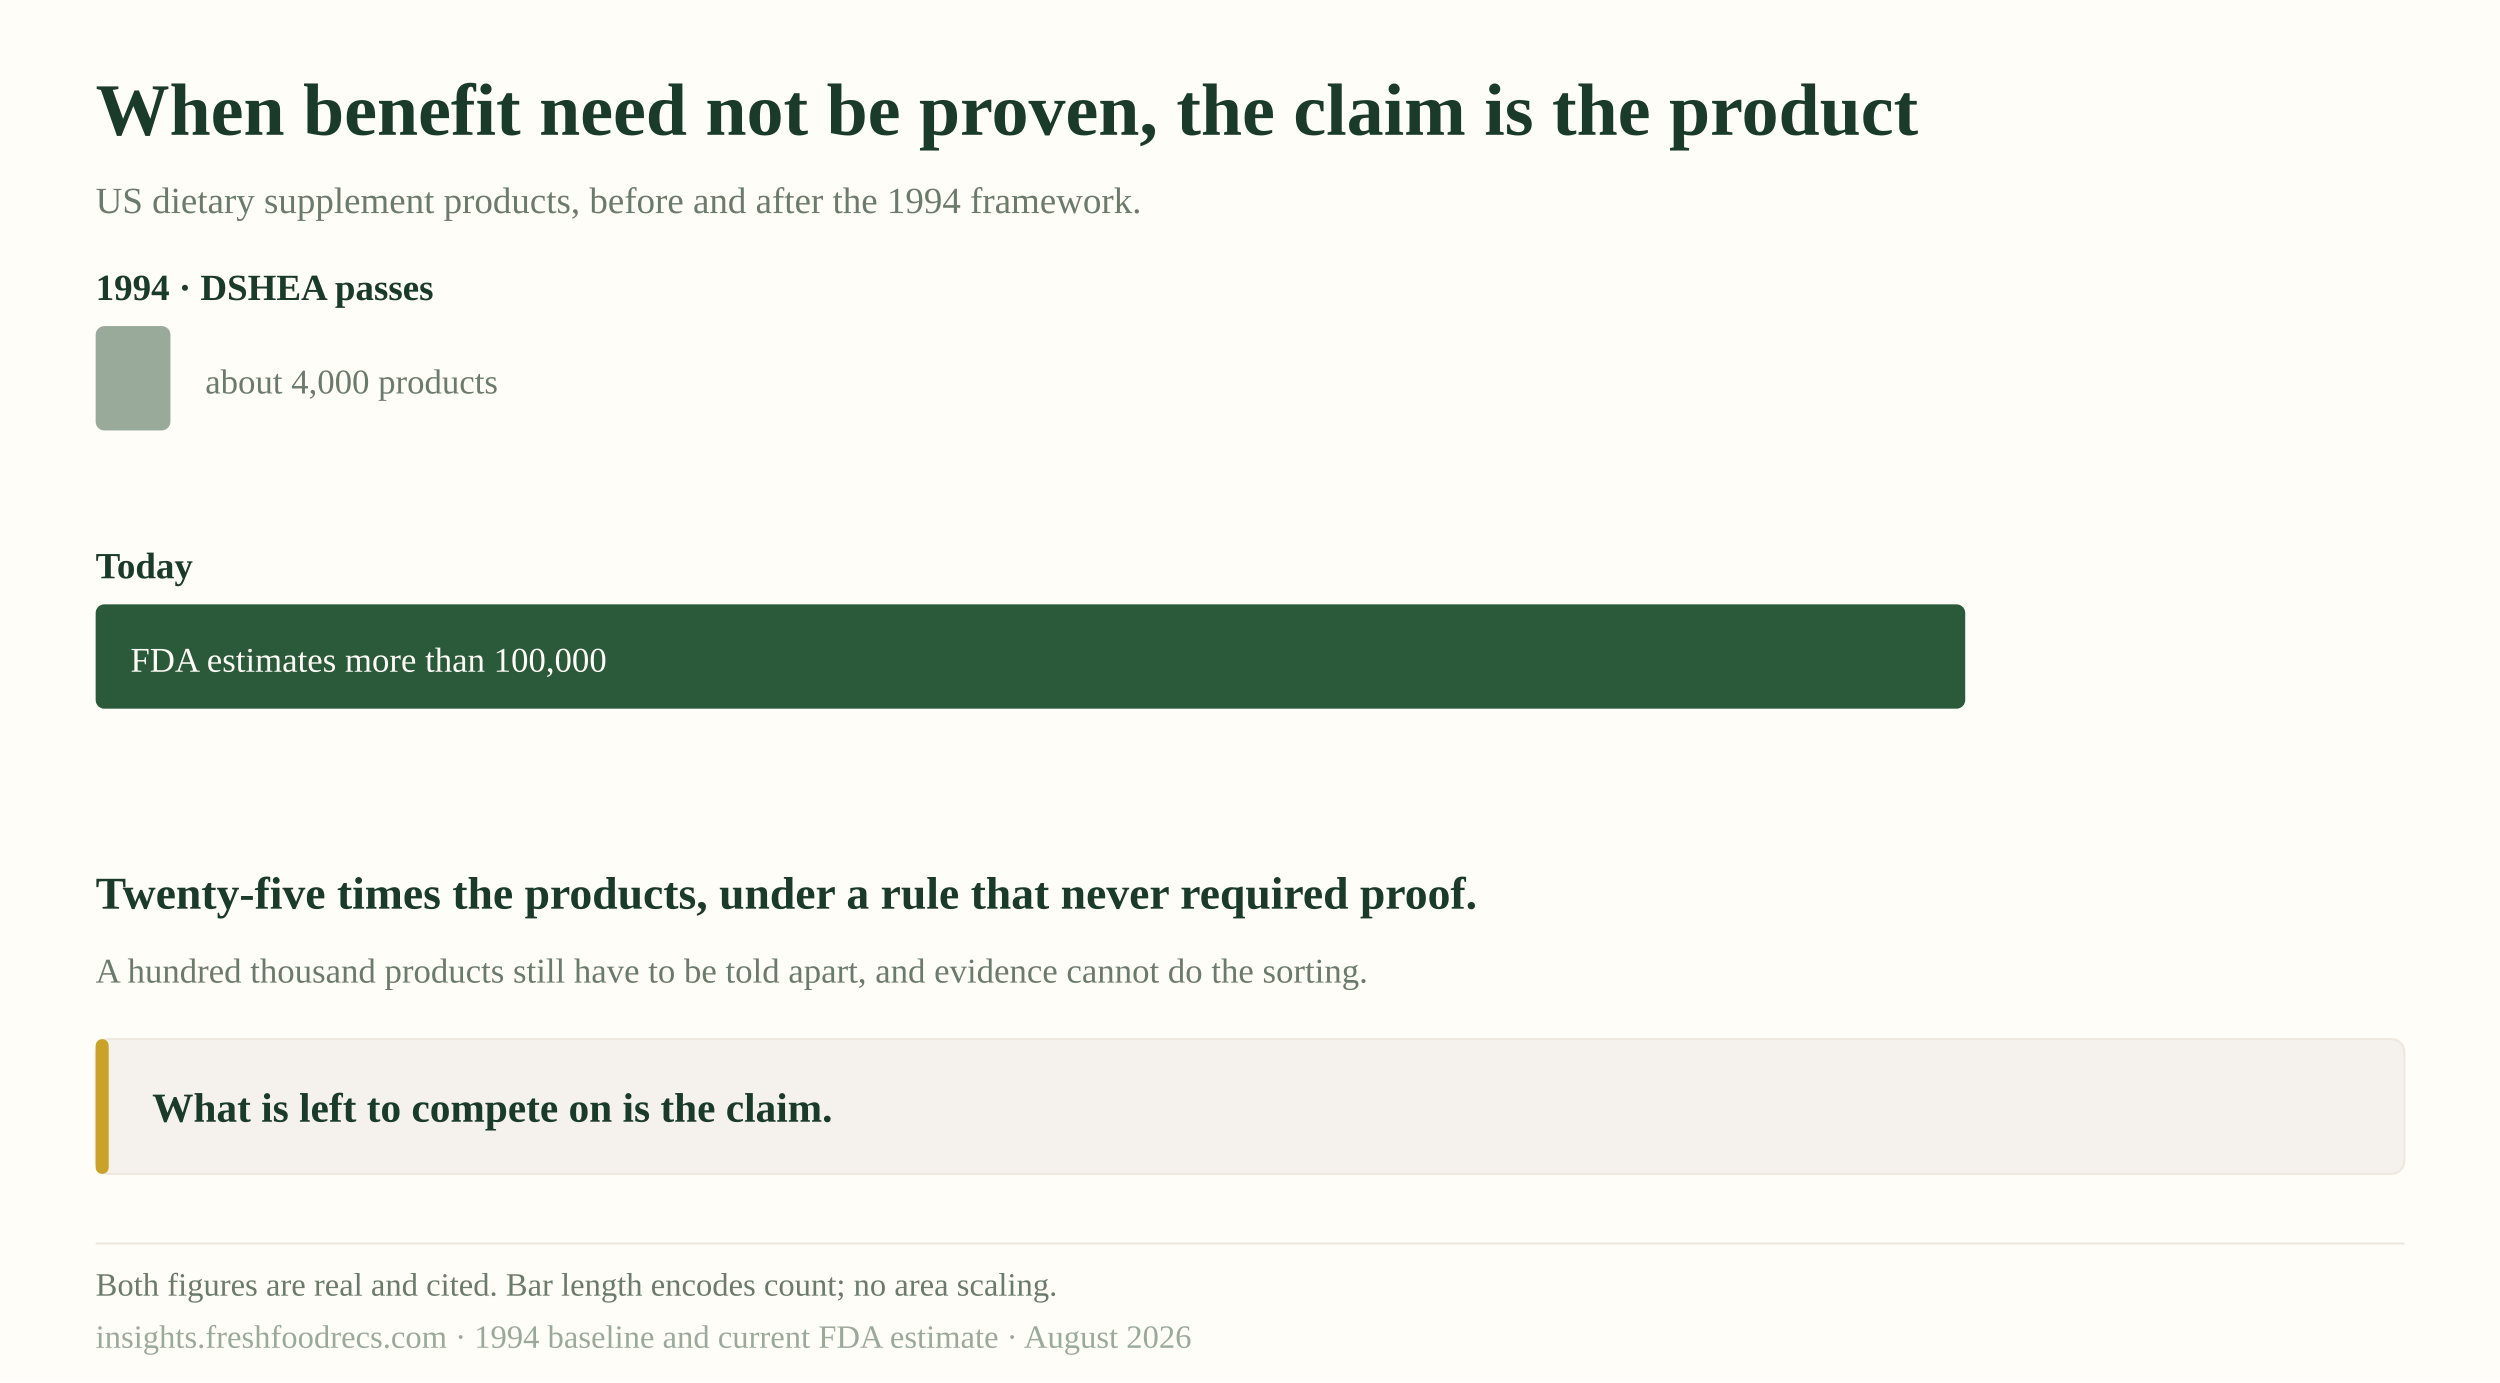
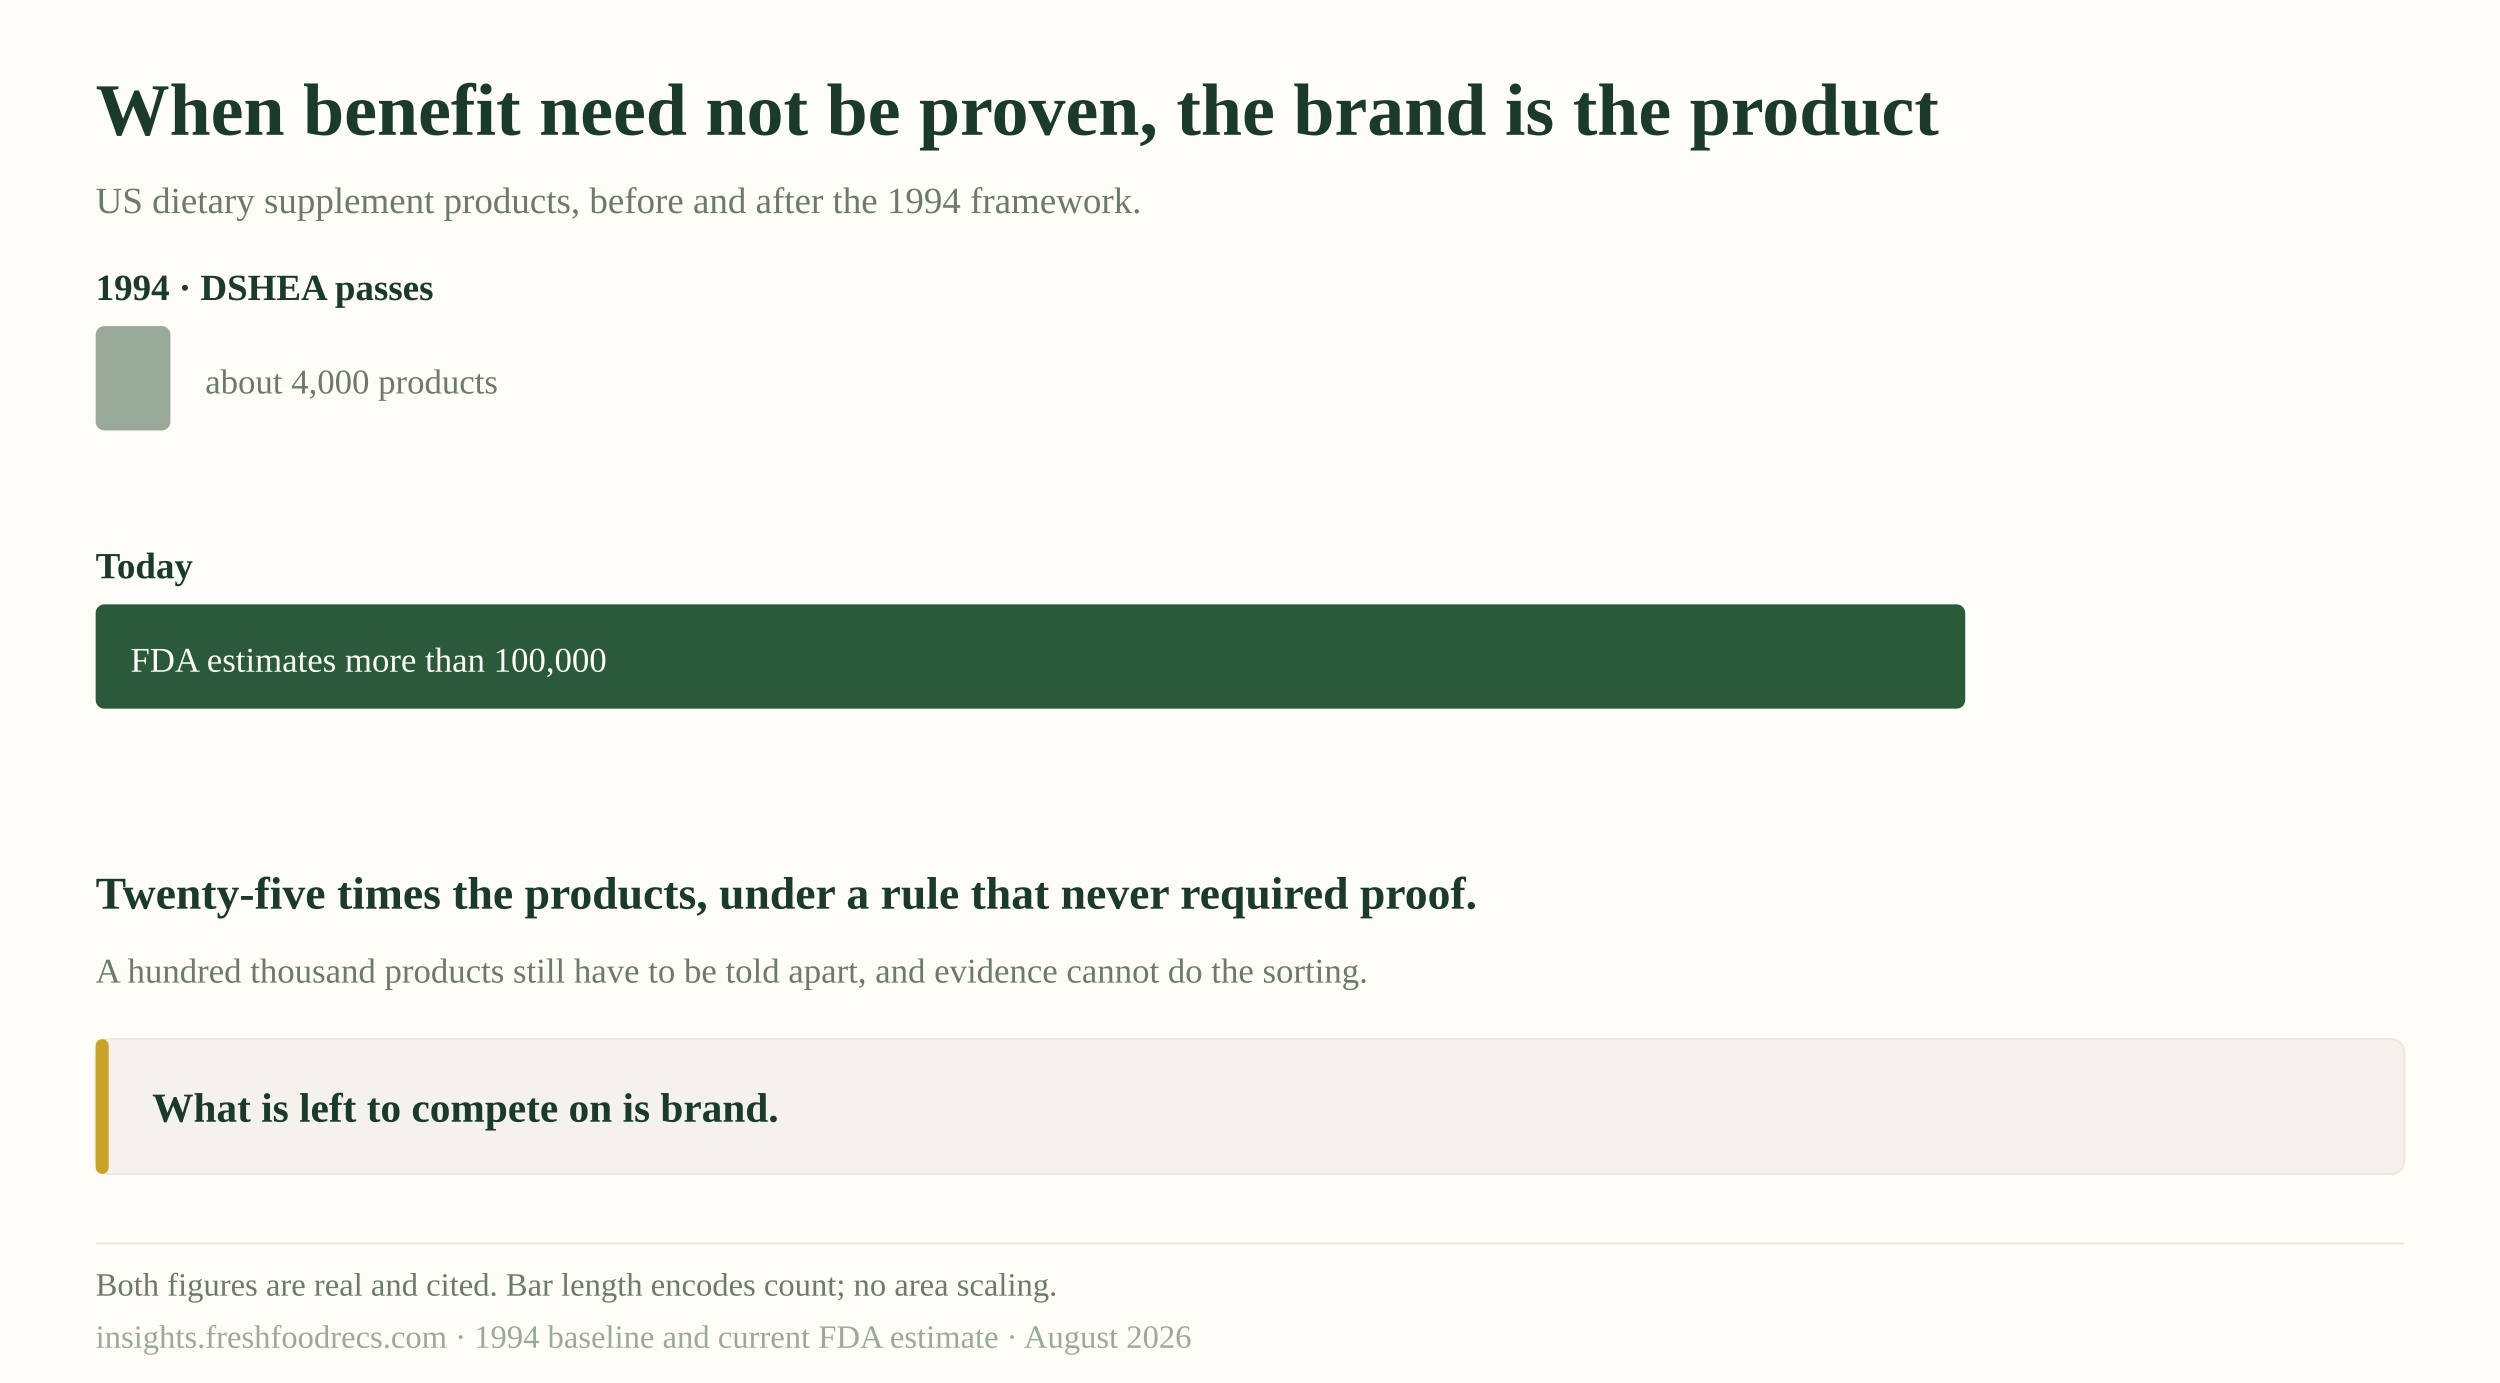
<svg xmlns="http://www.w3.org/2000/svg" viewBox="0 0 1150 636" width="1150" height="636" font-family="Source Sans 3, Segoe UI, Helvetica, Arial, sans-serif">
  <rect width="1150" height="636" fill="#fffdf8" />
-   <text x="44" y="62" font-size="34" font-weight="700" fill="#1a3a2a">When benefit need not be proven, the claim is the product</text>
+   <text x="44" y="62" font-size="34" font-weight="700" fill="#1a3a2a">When benefit need not be proven, the brand is the product</text>
  <text x="44" y="98" font-size="17" fill="#6b7b6b">US dietary supplement products, before and after the 1994 framework.</text>
  <text x="44" y="138" font-size="17" font-weight="700" fill="#1a3a2a">1994 · DSHEA passes</text>
  <rect x="44" y="150" width="34.4" height="48" rx="4" fill="#9aaa9a" />
  <text x="94.4" y="181" font-size="16" fill="#6b7b6b">about 4,000 products</text>
  <text x="44" y="266" font-size="17" font-weight="700" fill="#1a3a2a">Today</text>
  <rect x="44" y="278" width="860.0" height="48" rx="4" fill="#2a5a3a" />
  <text x="60" y="309" font-size="16" fill="#fffdf8">FDA estimates more than 100,000</text>
  <text x="44" y="418" font-size="21" font-weight="700" fill="#1a3a2a">Twenty-five times the products, under a rule that never required proof.</text>
  <text x="44" y="452" font-size="16" fill="#6b7b6b">A hundred thousand products still have to be told apart, and evidence cannot do the sorting.</text>
  <rect x="44" y="478" width="1062" height="62" rx="6" fill="#f5f2ed" stroke="#eee8df" stroke-width="1" />
  <rect x="44" y="478" width="6" height="62" rx="3" fill="#c9a227" />
-   <text x="70" y="516" font-size="19" font-weight="700" fill="#1a3a2a">What is left to compete on is the claim.</text>
+   <text x="70" y="516" font-size="19" font-weight="700" fill="#1a3a2a">What is left to compete on is brand.</text>
  <line x1="44" y1="572" x2="1106" y2="572" stroke="#eee8df" stroke-width="1" />
  <text x="44" y="596" font-size="15" fill="#6b7b6b">Both figures are real and cited. Bar length encodes count; no area scaling.</text>
  <text x="44" y="620" font-size="15" fill="#9aaa9a">insights.freshfoodrecs.com · 1994 baseline and current FDA estimate · August 2026</text>
</svg>
